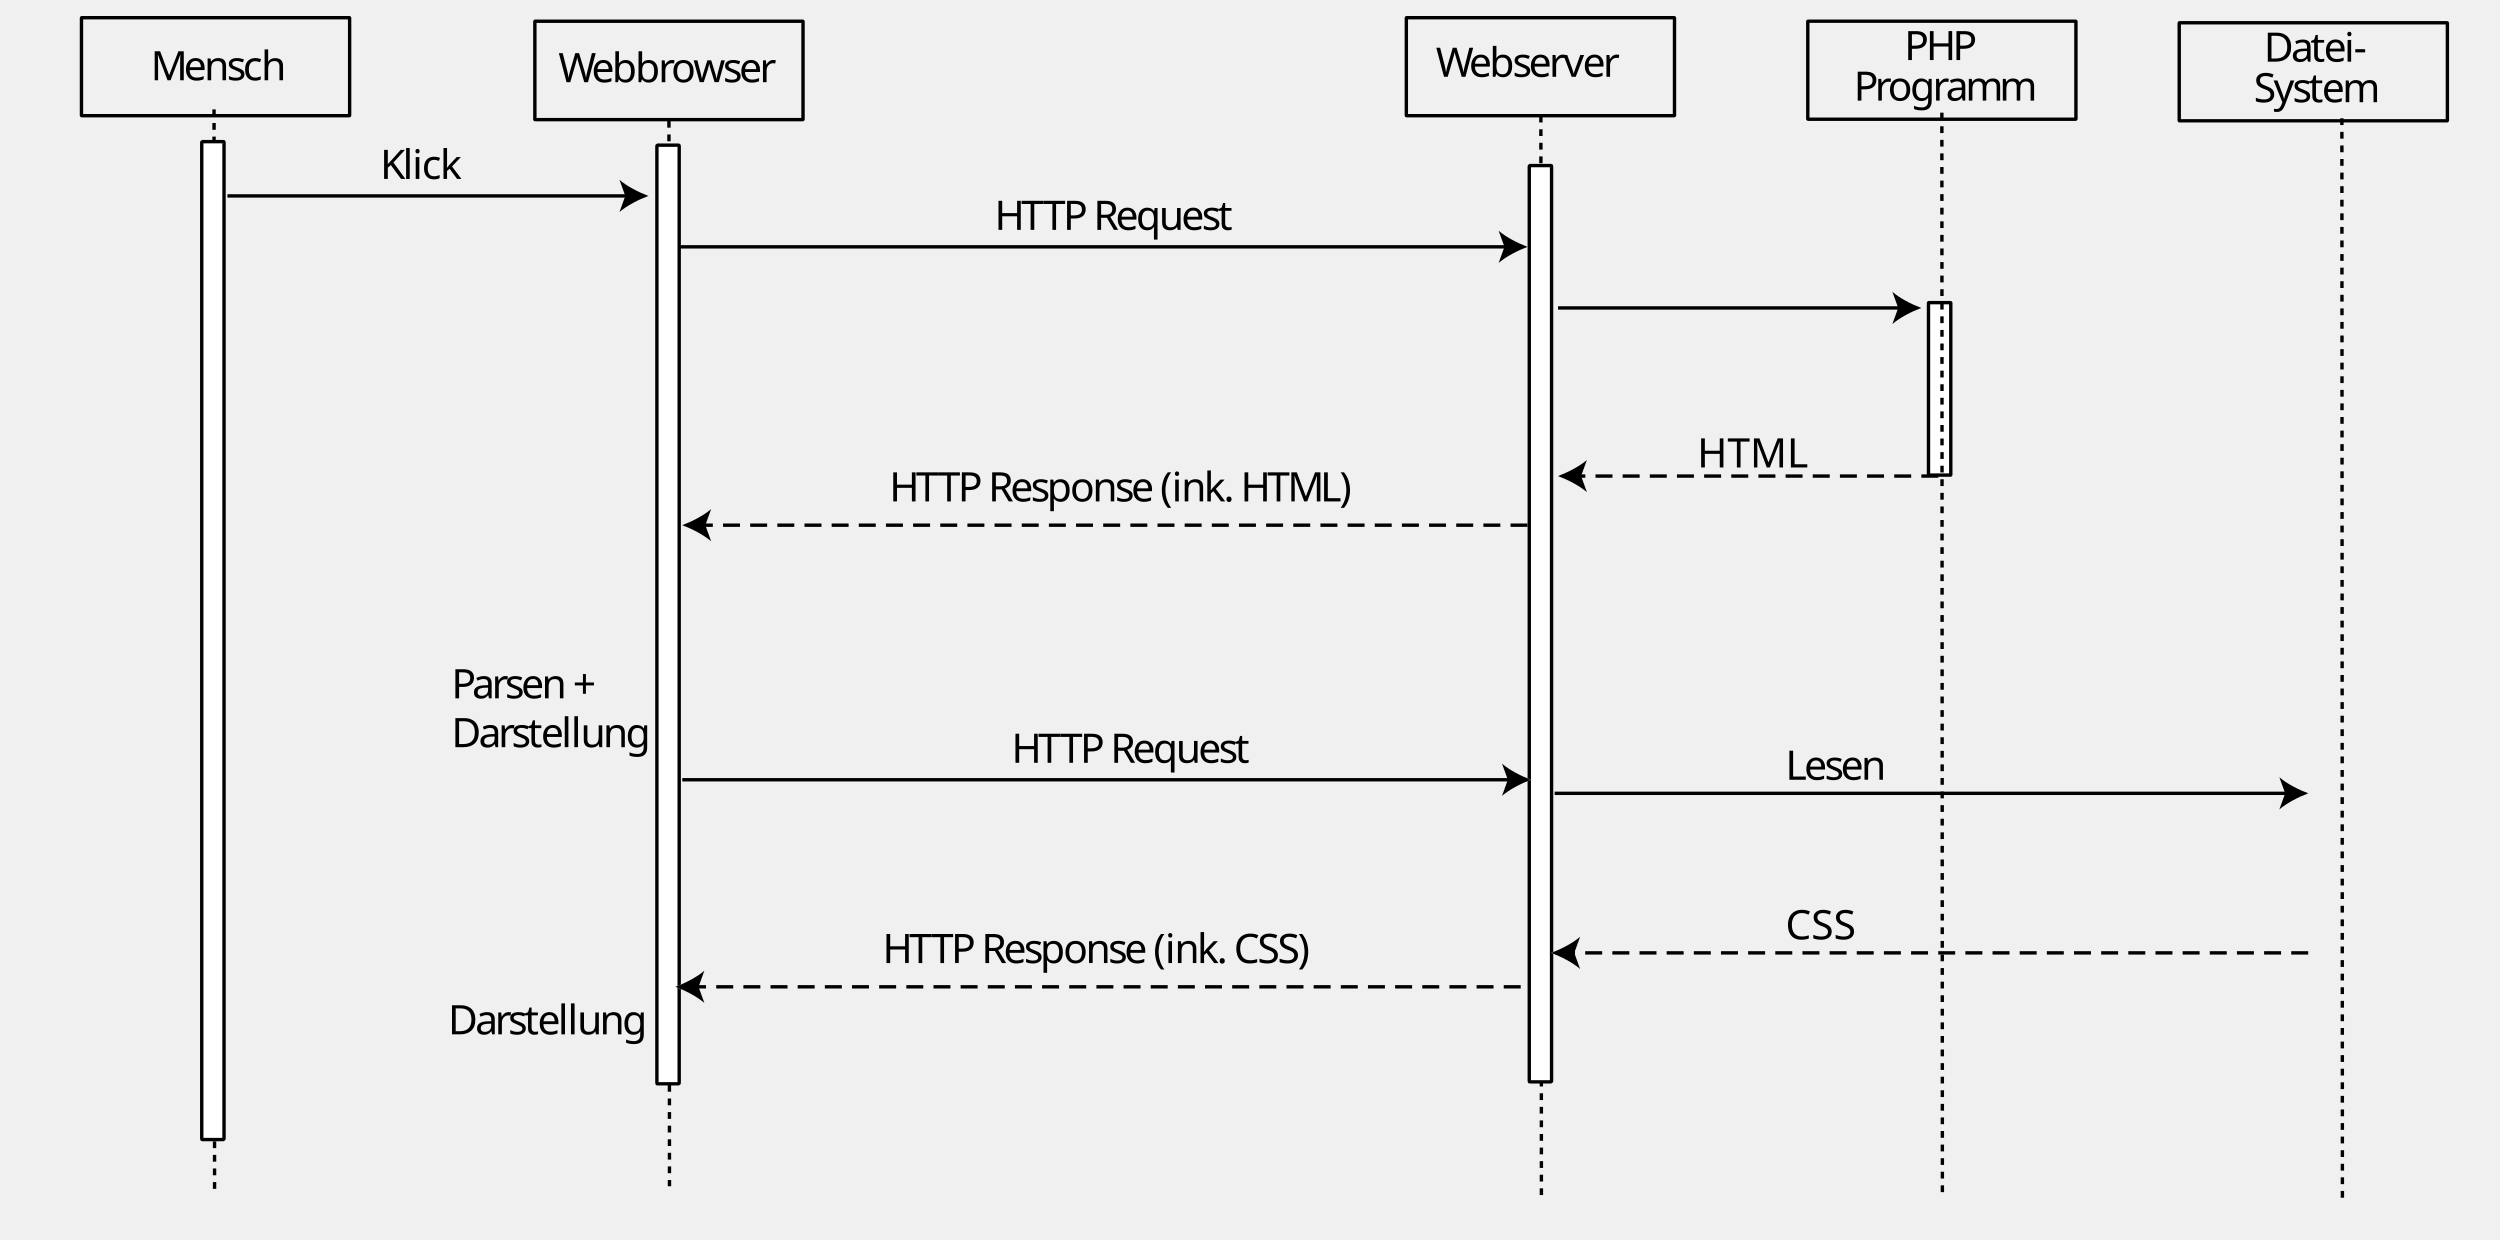
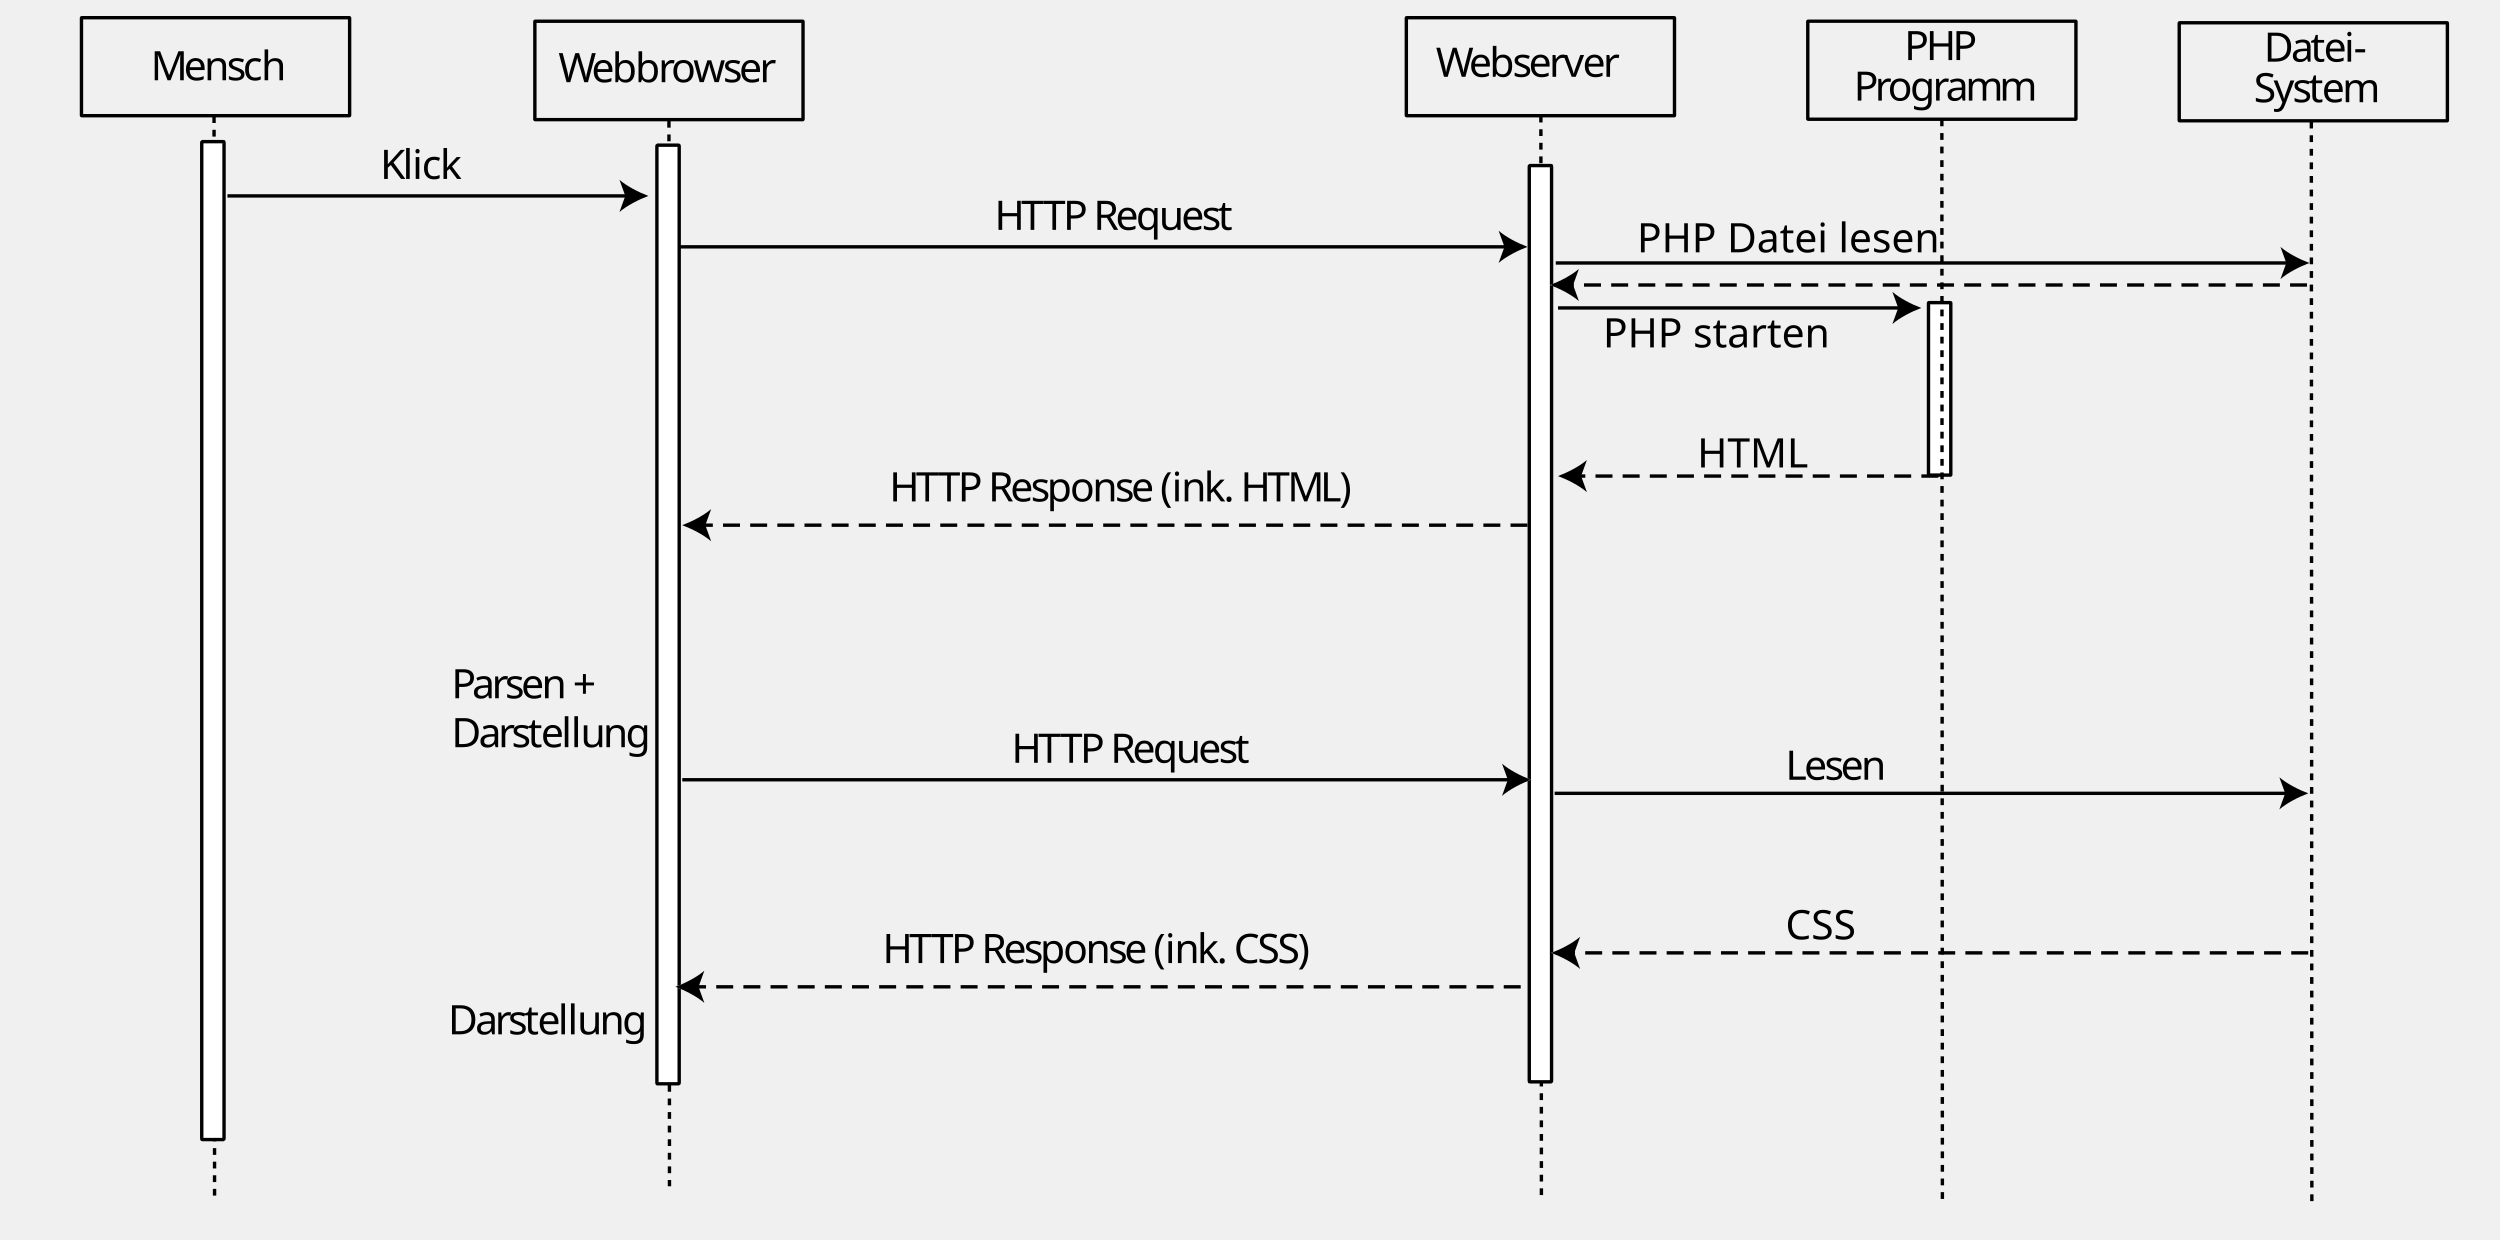
- <svg xmlns="http://www.w3.org/2000/svg" version="1.1" baseProfile="tiny" id="svg2" x="0px" y="0px" width="736.5px" height="365.254px" viewBox="0 0 736.5 365.254" xml:space="preserve">
+ <svg xmlns="http://www.w3.org/2000/svg" version="1.1" id="svg2" x="0px" y="0px" width="736.5px" height="365.254px" viewBox="0 0 736.5 365.254" enable-background="new 0 0 736.5 365.254" xml:space="preserve">
  <path id="rect2160" fill="none" stroke="#000000" stroke-linecap="round" stroke-linejoin="round" d="M157.662,6.25h78.818  c0.05,0,0.091,0.041,0.091,0.091v28.818c0,0.05-0.041,0.091-0.091,0.091h-78.818c-0.05,0-0.091-0.041-0.091-0.091V6.339  C157.571,6.29,157.612,6.25,157.662,6.25z" />
  <text transform="matrix(1 0 0 1 164.5 24.2188)" font-family="'MyriadPro-Regular'" font-size="12">W</text>
  <text transform="matrix(1 0 0 1 174.2559 24.2188)" font-family="'MyriadPro-Regular'" font-size="12">e</text>
  <text transform="matrix(1 0 0 1 180.2681 24.2188)" font-family="'MyriadPro-Regular'" font-size="12">b</text>
  <text transform="matrix(1 0 0 1 187.0957 24.2188)" font-family="'MyriadPro-Regular'" font-size="12">b</text>
  <text transform="matrix(1 0 0 1 193.9238 24.2188)" font-family="'MyriadPro-Regular'" font-size="12">r</text>
  <text transform="matrix(1 0 0 1 197.7275 24.2188)" font-family="'MyriadPro-Regular'" font-size="12">o</text>
  <text transform="matrix(1 0 0 1 204.2314 24.2188)" font-family="'MyriadPro-Regular'" font-size="12">w</text>
  <text transform="matrix(1 0 0 1 212.9917 24.2188)" font-family="'MyriadPro-Regular'" font-size="12">s</text>
  <text transform="matrix(1 0 0 1 217.7437 24.2188)" font-family="'MyriadPro-Regular'" font-size="12">e</text>
  <text transform="matrix(1 0 0 1 223.7554 24.2188)" font-family="'MyriadPro-Regular'" font-size="12">r</text>
-   <path id="path4124" fill="none" stroke="#000000" stroke-dasharray="2,2" d="M197.071,35.619  l0.155,313.858" />
-   <path id="rect10380" fill="#FFFFFF" stroke="#000000" stroke-linecap="round" stroke-linejoin="round" d="M568.225,89.161h6.385  c0.05,0,0.091,0.041,0.091,0.091v50.626c0,0.05-0.041,0.091-0.091,0.091h-6.385c-0.051,0-0.092-0.041-0.092-0.091V89.251  C568.133,89.201,568.174,89.161,568.225,89.161z" />
-   <path id="rect4110" fill="none" stroke="#000000" stroke-linecap="round" stroke-linejoin="round" d="M414.397,5.208h78.818  c0.05,0,0.091,0.04,0.091,0.09v28.696c0,0.05-0.041,0.09-0.091,0.09h-78.818c-0.052,0-0.091-0.041-0.091-0.09V5.298  C414.307,5.247,414.346,5.208,414.397,5.208z" />
+   <path id="path4124" fill="none" stroke="#000000" stroke-dasharray="2,2" d="M197.071,35.619  l0.155,313.857" />
+   <path id="rect10380" fill="#FFFFFF" stroke="#000000" stroke-linecap="round" stroke-linejoin="round" d="M568.225,89.161h6.386  c0.05,0,0.091,0.041,0.091,0.091v50.626c0,0.05-0.041,0.091-0.091,0.091h-6.386c-0.051,0-0.092-0.041-0.092-0.091V89.251  C568.133,89.201,568.174,89.161,568.225,89.161z" />
+   <path id="rect4110" fill="none" stroke="#000000" stroke-linecap="round" stroke-linejoin="round" d="M414.396,5.208h78.818  c0.05,0,0.091,0.04,0.091,0.09v28.696c0,0.05-0.041,0.09-0.091,0.09h-78.818c-0.051,0-0.09-0.041-0.09-0.09V5.298  C414.307,5.247,414.346,5.208,414.396,5.208z" />
  <text transform="matrix(1 0 0 1 293 67.7188)" font-family="'MyriadPro-Regular'" font-size="12">H</text>
  <text transform="matrix(1 0 0 1 300.8237 67.7188)" font-family="'MyriadPro-Regular'" font-size="12">T</text>
  <text transform="matrix(1 0 0 1 307.2437 67.7188)" font-family="'MyriadPro-Regular'" font-size="12">T</text>
  <text transform="matrix(1 0 0 1 313.2075 67.7188)" font-family="'MyriadPro-Regular'" font-size="12">P</text>
  <text transform="matrix(1 0 0 1 319.5918 67.7188)" font-family="'MyriadPro-Regular'" font-size="12"> </text>
  <text transform="matrix(1 0 0 1 322.1357 67.7188)" font-family="'MyriadPro-Regular'" font-size="12">R</text>
  <text transform="matrix(1 0 0 1 328.6396 67.7188)" font-family="'MyriadPro-Regular'" font-size="12">e</text>
  <text transform="matrix(1 0 0 1 334.6514 67.7188)" font-family="'MyriadPro-Regular'" font-size="12">q</text>
  <text transform="matrix(1 0 0 1 341.4072 67.7188)" font-family="'MyriadPro-Regular'" font-size="12">u</text>
  <text transform="matrix(1 0 0 1 348.0195 67.7188)" font-family="'MyriadPro-Regular'" font-size="12">e</text>
  <text transform="matrix(1 0 0 1 354.0312 67.7188)" font-family="'MyriadPro-Regular'" font-size="12">s</text>
  <text transform="matrix(1 0 0 1 358.7832 67.7188)" font-family="'MyriadPro-Regular'" font-size="12">t</text>
  <path id="rect10380_1_" fill="#FFFFFF" stroke="#000000" stroke-linecap="round" stroke-linejoin="round" d="M193.615,42.771h6.384  c0.05,0,0.091,0.221,0.091,0.494v275.529c0,0.271-0.041,0.494-0.091,0.494h-6.384c-0.051,0-0.092-0.223-0.092-0.494V43.264  C193.523,42.991,193.564,42.771,193.615,42.771z" />
  <path id="rect4110_1_" fill="none" stroke="#000000" stroke-linecap="round" stroke-linejoin="round" d="M532.662,6.245h78.818  c0.05,0,0.091,0.04,0.091,0.09V35.03c0,0.05-0.041,0.09-0.091,0.09h-78.818c-0.051,0-0.091-0.041-0.091-0.09V6.335  C532.571,6.284,532.611,6.245,532.662,6.245z" />
  <text transform="matrix(1.0043 0 0 1 561.0039 17.6953)" font-family="'MyriadPro-Regular'" font-size="11.949">P</text>
  <text transform="matrix(1.0043 0 0 1 567.3877 17.6953)" font-family="'MyriadPro-Regular'" font-size="11.949">H</text>
  <text transform="matrix(1.0043 0 0 1 575.2119 17.6953)" font-family="'MyriadPro-Regular'" font-size="11.949">P</text>
  <text transform="matrix(1.0043 0 0 1 581.5957 17.6953)" font-family="'MyriadPro-Regular'" font-size="11.949"> </text>
  <text transform="matrix(1.0043 0 0 1 546.1289 29.6436)" font-family="'MyriadPro-Regular'" font-size="11.949">P</text>
  <text transform="matrix(1.0043 0 0 1 552.3213 29.6436)" font-family="'MyriadPro-Regular'" font-size="11.949">r</text>
  <text transform="matrix(1.0043 0 0 1 556.125 29.6436)" font-family="'MyriadPro-Regular'" font-size="11.949">o</text>
  <text transform="matrix(1.0043 0 0 1 562.7129 29.6436)" font-family="'MyriadPro-Regular'" font-size="11.949">g</text>
  <text transform="matrix(1.0043 0 0 1 569.3486 29.6436)" font-family="'MyriadPro-Regular'" font-size="11.949">r</text>
  <text transform="matrix(1.0043 0 0 1 573.2129 29.6436)" font-family="'MyriadPro-Regular'" font-size="11.949">a</text>
  <text transform="matrix(1.0043 0 0 1 578.9971 29.6436)" font-family="'MyriadPro-Regular'" font-size="11.949">m</text>
  <text transform="matrix(1.0043 0 0 1 589.0049 29.6436)" font-family="'MyriadPro-Regular'" font-size="11.949">m</text>
  <path id="rect4110_3_" fill="none" stroke="#000000" stroke-linecap="round" stroke-linejoin="round" d="M24.091,5.208h78.818  c0.05,0,0.091,0.041,0.091,0.09v28.695c0,0.05-0.041,0.091-0.091,0.091H24.091c-0.051,0-0.091-0.041-0.091-0.091V5.297  C24,5.248,24.04,5.208,24.091,5.208z" />
  <text transform="matrix(1.0043 0 0 1 44.4102 23.6387)" font-family="'MyriadPro-Regular'" font-size="11.949">M</text>
  <text transform="matrix(1.0043 0 0 1 54.1299 23.6387)" font-family="'MyriadPro-Regular'" font-size="11.949">e</text>
  <text transform="matrix(1.0043 0 0 1 60.1416 23.6387)" font-family="'MyriadPro-Regular'" font-size="11.949">n</text>
  <text transform="matrix(1.0043 0 0 1 66.8018 23.6387)" font-family="'MyriadPro-Regular'" font-size="11.949">s</text>
  <text transform="matrix(1.0043 0 0 1 71.5537 23.6387)" font-family="'MyriadPro-Regular'" font-size="11.949">c</text>
  <text transform="matrix(1.0043 0 0 1 76.9297 23.6387)" font-family="'MyriadPro-Regular'" font-size="11.949">h</text>
  <path id="rect4110_2_" fill="none" stroke="#000000" stroke-linecap="round" stroke-linejoin="round" d="M642.091,6.712h78.818  c0.05,0,0.091,0.041,0.091,0.09v28.695c0,0.05-0.041,0.091-0.091,0.091h-78.818c-0.051,0-0.091-0.041-0.091-0.091V6.802  C642,6.752,642.04,6.712,642.091,6.712z" />
  <g id="use6182_2_" transform="translate(256.3452,0.8611366)">
-     <path id="path4124_3_" fill="none" stroke="#000000" stroke-dasharray="2,2" d="   M-193.287,31.372l0.154,318.345" />
+     <path id="path4124_3_" fill="none" stroke="#000000" stroke-dasharray="2,2" d="   M-193.287,33.372l0.154,318.345" />
  </g>
  <g id="use6182_4_" transform="translate(256.3452,0.8611366)">
-     <path id="path4124_1_" fill="none" stroke="#000000" stroke-dasharray="2,2" d="   M315.726,32.336l0.155,318.345" />
+     <path id="path4124_1_" fill="none" stroke="#000000" stroke-dasharray="2,2" d="   M315.726,34.336l0.155,318.345" />
  </g>
  <g id="use6182_1_" transform="translate(256.3452,0.8611366)">
-     <path id="path4124_2_" fill="none" stroke="#000000" stroke-dasharray="2,2" d="   M433.572,33.989l0.154,318.345" />
+     <path id="path4124_2_" fill="none" stroke="#000000" stroke-dasharray="2,2" d="   M424.572,34.989l0.154,318.345" />
  </g>
  <g id="use6182_3_" transform="translate(256.3452,0.8611366)">
-     <path id="path4124_4_" fill="none" stroke="#000000" stroke-dasharray="2,2" d="   M197.598,33.214l0.155,318.345" />
+     <path id="path4124_4_" fill="none" stroke="#000000" stroke-dasharray="2,2" d="   M197.598,33.214l0.154,318.345" />
  </g>
  <text transform="matrix(1.0043 0 0 1 666.9346 18.1621)" font-family="'MyriadPro-Regular'" font-size="11.949">D</text>
  <text transform="matrix(1.0043 0 0 1 674.9268 18.1621)" font-family="'MyriadPro-Regular'" font-size="11.949">a</text>
  <text transform="matrix(1.0043 0 0 1 680.6621 18.1621)" font-family="'MyriadPro-Regular'" font-size="11.949">t</text>
  <text transform="matrix(1.0043 0 0 1 684.5625 18.1621)" font-family="'MyriadPro-Regular'" font-size="11.949">e</text>
  <text transform="matrix(1.0043 0 0 1 690.5742 18.1621)" font-family="'MyriadPro-Regular'" font-size="11.949">i</text>
  <text transform="matrix(1.0043 0 0 1 693.3818 18.1621)" font-family="'MyriadPro-Regular'" font-size="11.949">-</text>
  <text transform="matrix(1.0043 0 0 1 663.9639 30.1104)" font-family="'MyriadPro-Regular'" font-size="11.949">S</text>
  <text transform="matrix(1.0043 0 0 1 669.7842 30.1104)" font-family="'MyriadPro-Regular'" font-size="11.949">y</text>
  <text transform="matrix(1.0043 0 0 1 675.3643 30.1104)" font-family="'MyriadPro-Regular'" font-size="11.949">s</text>
  <text transform="matrix(1.0043 0 0 1 680.1162 30.1104)" font-family="'MyriadPro-Regular'" font-size="11.949">t</text>
  <text transform="matrix(1.0043 0 0 1 684.0156 30.1104)" font-family="'MyriadPro-Regular'" font-size="11.949">e</text>
  <text transform="matrix(1.0043 0 0 1 690.0273 30.1104)" font-family="'MyriadPro-Regular'" font-size="11.949">m</text>
-   <path id="rect10380_2_" fill="#FFFFFF" stroke="#000000" stroke-linecap="round" stroke-linejoin="round" d="M450.615,48.771h6.384  c0.05,0,0.091,0.215,0.091,0.482v268.982c0,0.264-0.041,0.482-0.091,0.482h-6.384c-0.051,0-0.092-0.219-0.092-0.482V49.253  C450.523,48.985,450.564,48.771,450.615,48.771z" />
+   <path id="rect10380_2_" fill="#FFFFFF" stroke="#000000" stroke-linecap="round" stroke-linejoin="round" d="M450.615,48.771h6.384  c0.05,0,0.091,0.215,0.091,0.482v268.982c0,0.264-0.041,0.481-0.091,0.481h-6.384c-0.051,0-0.092-0.219-0.092-0.481V49.253  C450.523,48.985,450.564,48.771,450.615,48.771z" />
  <g>
    <g>
      <line fill="none" x1="571.034" y1="140.248" x2="465" y2="140.248" />
      <path fill="#FFFFFF" d="M458.965,140.248c2.84-1.054,6.363-2.852,8.547-4.755l-1.72,4.755l1.72,4.755    C465.328,143.099,461.805,141.3,458.965,140.248z" />
    </g>
    <g>
      <line fill="none" stroke="#000000" stroke-dasharray="5,3" x1="571.034" y1="140.248" x2="465" y2="140.248" />
      <path d="M458.965,140.248c2.84-1.054,6.363-2.852,8.547-4.755l-1.72,4.755l1.72,4.755    C465.328,143.099,461.805,141.3,458.965,140.248z" />
    </g>
  </g>
  <text transform="matrix(1 0 0 1 262 147.7188)" font-family="'MyriadPro-Regular'" font-size="12">H</text>
  <text transform="matrix(1 0 0 1 269.8237 147.7188)" font-family="'MyriadPro-Regular'" font-size="12">T</text>
  <text transform="matrix(1 0 0 1 276.2437 147.7188)" font-family="'MyriadPro-Regular'" font-size="12">T</text>
  <text transform="matrix(1 0 0 1 282.2075 147.7188)" font-family="'MyriadPro-Regular'" font-size="12">P</text>
  <text transform="matrix(1 0 0 1 288.5918 147.7188)" font-family="'MyriadPro-Regular'" font-size="12"> </text>
  <text transform="matrix(1 0 0 1 291.1357 147.7188)" font-family="'MyriadPro-Regular'" font-size="12">R</text>
  <text transform="matrix(1 0 0 1 297.6396 147.7188)" font-family="'MyriadPro-Regular'" font-size="12">e</text>
  <text transform="matrix(1 0 0 1 303.6514 147.7188)" font-family="'MyriadPro-Regular'" font-size="12">s</text>
  <text transform="matrix(1 0 0 1 308.4033 147.7188)" font-family="'MyriadPro-Regular'" font-size="12">p</text>
  <text transform="matrix(1 0 0 1 315.231 147.7188)" font-family="'MyriadPro-Regular'" font-size="12">o</text>
  <text transform="matrix(1 0 0 1 321.8193 147.7188)" font-family="'MyriadPro-Regular'" font-size="12">n</text>
  <text transform="matrix(1 0 0 1 328.4785 147.7188)" font-family="'MyriadPro-Regular'" font-size="12">s</text>
  <text transform="matrix(1 0 0 1 333.2305 147.7188)" font-family="'MyriadPro-Regular'" font-size="12">e</text>
  <text transform="matrix(1 0 0 1 339.2422 147.7188)" font-family="'MyriadPro-Regular'" font-size="12"> </text>
  <text transform="matrix(1 0 0 1 341.7871 147.7188)" font-family="'MyriadPro-Regular'" font-size="12">(</text>
  <text transform="matrix(1 0 0 1 345.1953 147.7188)" font-family="'MyriadPro-Regular'" font-size="12">i</text>
  <text transform="matrix(1 0 0 1 348.002 147.7188)" font-family="'MyriadPro-Regular'" font-size="12">n</text>
  <text transform="matrix(1 0 0 1 354.6621 147.7188)" font-family="'MyriadPro-Regular'" font-size="12">k</text>
  <text transform="matrix(1 0 0 1 360.459 147.7188)" font-family="'MyriadPro-Regular'" font-size="12">.</text>
  <text transform="matrix(1 0 0 1 362.9424 147.7188)" font-family="'MyriadPro-Regular'" font-size="12"> </text>
  <text transform="matrix(1 0 0 1 365.4863 147.7188)" font-family="'MyriadPro-Regular'" font-size="12">H</text>
  <text transform="matrix(1 0 0 1 373.3105 147.7188)" font-family="'MyriadPro-Regular'" font-size="12">T</text>
  <text transform="matrix(1 0 0 1 379.2734 147.7188)" font-family="'MyriadPro-Regular'" font-size="12">M</text>
  <text transform="matrix(1 0 0 1 388.9219 147.7188)" font-family="'MyriadPro-Regular'" font-size="12">L</text>
  <text transform="matrix(1 0 0 1 394.5859 147.7188)" font-family="'MyriadPro-Regular'" font-size="12">)</text>
  <text transform="matrix(1 0 0 1 500 137.7188)" font-family="'MyriadPro-Regular'" font-size="12">HTML</text>
  <g>
    <g>
      <line fill="none" x1="680" y1="280.717" x2="463" y2="280.717" />
-       <path fill="#FFFFFF" d="M456.965,280.717c2.84-1.053,6.363-2.852,8.547-4.754l-1.72,4.754l1.72,4.756    C463.328,283.569,459.805,281.772,456.965,280.717z" />
+       <path fill="#FFFFFF" d="M456.965,280.717c2.84-1.053,6.363-2.852,8.547-4.754l-1.72,4.754l1.72,4.756    C463.328,283.568,459.805,281.771,456.965,280.717z" />
    </g>
    <g>
      <line fill="none" stroke="#000000" stroke-dasharray="5,3" x1="680" y1="280.717" x2="463" y2="280.717" />
-       <path d="M456.965,280.717c2.84-1.053,6.363-2.852,8.547-4.754l-1.72,4.754l1.72,4.756    C463.328,283.569,459.805,281.772,456.965,280.717z" />
-     </g>
-   </g>
-   <text transform="matrix(1 0 0 1 526 276.7192)" font-family="'MyriadPro-Regular'" font-size="12">CSS</text>
+       <path d="M456.965,280.717c2.84-1.053,6.363-2.852,8.547-4.754l-1.72,4.754l1.72,4.756    C463.328,283.568,459.805,281.771,456.965,280.717z" />
+     </g>
+   </g>
+   <text transform="matrix(1 0 0 1 526 276.7188)" font-family="'MyriadPro-Regular'" font-size="12">CSS</text>
+   <g>
+     <g>
+       <line fill="none" x1="679.65" y1="83.962" x2="462.65" y2="83.962" />
+       <path fill="#FFFFFF" d="M456.615,83.962c2.84-1.053,6.363-2.852,8.547-4.754l-1.72,4.754l1.72,4.756    C462.979,86.813,459.455,85.017,456.615,83.962z" />
+     </g>
+     <g>
+       <line fill="none" stroke="#000000" stroke-dasharray="5,3" x1="679.65" y1="83.962" x2="462.65" y2="83.962" />
+       <path d="M456.615,83.962c2.84-1.053,6.363-2.852,8.547-4.754l-1.72,4.754l1.72,4.756    C462.979,86.813,459.455,85.017,456.615,83.962z" />
+     </g>
+   </g>
  <g>
    <g>
      <line fill="none" x1="459" y1="90.718" x2="560" y2="90.718" />
      <path fill="#FFFFFF" d="M566.035,90.718c-2.84,1.054-6.363,2.852-8.547,4.755l1.72-4.755l-1.72-4.755    C559.672,87.866,563.195,89.666,566.035,90.718z" />
    </g>
    <g>
      <line fill="none" stroke="#000000" x1="459" y1="90.718" x2="560" y2="90.718" />
      <path d="M566.035,90.718c-2.84,1.054-6.363,2.852-8.547,4.755l1.72-4.755l-1.72-4.755    C559.672,87.866,563.195,89.666,566.035,90.718z" />
    </g>
  </g>
  <g>
    <g>
      <line fill="none" x1="200" y1="72.718" x2="444" y2="72.718" />
      <path fill="#FFFFFF" d="M450.035,72.718c-2.84,1.054-6.363,2.852-8.547,4.755l1.72-4.755l-1.72-4.755    C443.672,69.866,447.195,71.666,450.035,72.718z" />
    </g>
    <g>
      <line fill="none" stroke="#000000" x1="200" y1="72.718" x2="444" y2="72.718" />
      <path d="M450.035,72.718c-2.84,1.054-6.363,2.852-8.547,4.755l1.72-4.755l-1.72-4.755    C443.672,69.866,447.195,71.666,450.035,72.718z" />
    </g>
  </g>
-   <text transform="matrix(1 0 0 1 526 229.7192)" font-family="'MyriadPro-Regular'" font-size="12">L</text>
-   <text transform="matrix(1 0 0 1 531.4961 229.7192)" font-family="'MyriadPro-Regular'" font-size="12">e</text>
-   <text transform="matrix(1 0 0 1 537.5078 229.7192)" font-family="'MyriadPro-Regular'" font-size="12">s</text>
-   <text transform="matrix(1 0 0 1 542.2598 229.7192)" font-family="'MyriadPro-Regular'" font-size="12">e</text>
-   <text transform="matrix(1 0 0 1 548.2715 229.7192)" font-family="'MyriadPro-Regular'" font-size="12">n</text>
-   <g>
-     <g>
-       <line fill="none" x1="458" y1="233.717" x2="674" y2="233.717" />
-       <path fill="#FFFFFF" d="M680.035,233.717c-2.84,1.055-6.363,2.854-8.547,4.756l1.72-4.756l-1.72-4.754    C673.672,230.866,677.195,232.665,680.035,233.717z" />
-     </g>
-     <g>
-       <line fill="none" stroke="#000000" x1="458" y1="233.717" x2="674" y2="233.717" />
-       <path d="M680.035,233.717c-2.84,1.055-6.363,2.854-8.547,4.756l1.72-4.756l-1.72-4.754    C673.672,230.866,677.195,232.665,680.035,233.717z" />
+   <g>
+     <text transform="matrix(1 0 0 1 526 229.7188)" font-family="'MyriadPro-Regular'" font-size="12">L</text>
+     <text transform="matrix(1 0 0 1 531.4961 229.7188)" font-family="'MyriadPro-Regular'" font-size="12">e</text>
+     <text transform="matrix(1 0 0 1 537.5078 229.7188)" font-family="'MyriadPro-Regular'" font-size="12">s</text>
+     <text transform="matrix(1 0 0 1 542.2598 229.7188)" font-family="'MyriadPro-Regular'" font-size="12">e</text>
+     <text transform="matrix(1 0 0 1 548.2715 229.7188)" font-family="'MyriadPro-Regular'" font-size="12">n</text>
+     <g>
+       <g>
+         <line fill="none" x1="458" y1="233.717" x2="674" y2="233.717" />
+         <path fill="#FFFFFF" d="M680.035,233.717c-2.84,1.055-6.363,2.854-8.547,4.756l1.72-4.756l-1.72-4.754     C673.672,230.866,677.195,232.665,680.035,233.717z" />
+       </g>
+       <g>
+         <line fill="none" stroke="#000000" x1="458" y1="233.717" x2="674" y2="233.717" />
+         <path d="M680.035,233.717c-2.84,1.055-6.363,2.854-8.547,4.756l1.72-4.756l-1.72-4.754     C673.672,230.866,677.195,232.665,680.035,233.717z" />
+       </g>
+     </g>
+   </g>
+   <g>
+     <g>
+       <line fill="none" x1="458.331" y1="77.472" x2="674.331" y2="77.472" />
+       <path fill="#FFFFFF" d="M680.366,77.472c-2.84,1.055-6.363,2.854-8.547,4.756l1.72-4.756l-1.72-4.754    C674.003,74.622,677.526,76.42,680.366,77.472z" />
+     </g>
+     <g>
+       <line fill="none" stroke="#000000" x1="458.331" y1="77.472" x2="674.331" y2="77.472" />
+       <path d="M680.366,77.472c-2.84,1.055-6.363,2.854-8.547,4.756l1.72-4.756l-1.72-4.754    C674.003,74.622,677.526,76.42,680.366,77.472z" />
    </g>
  </g>
  <text transform="matrix(1 0 0 1 112 52.7188)" font-family="'MyriadPro-Regular'" font-size="12">K</text>
  <text transform="matrix(1 0 0 1 118.624 52.7188)" font-family="'MyriadPro-Regular'" font-size="12">l</text>
  <text transform="matrix(1 0 0 1 121.4556 52.7188)" font-family="'MyriadPro-Regular'" font-size="12">i</text>
  <text transform="matrix(1 0 0 1 124.2637 52.7188)" font-family="'MyriadPro-Regular'" font-size="12">c</text>
  <text transform="matrix(1 0 0 1 129.6396 52.7188)" font-family="'MyriadPro-Regular'" font-size="12">k</text>
-   <text transform="matrix(1 0 0 1 133 205.7192)" font-family="'MyriadPro-Regular'" font-size="12">P</text>
-   <text transform="matrix(1 0 0 1 139.0723 205.7192)" font-family="'MyriadPro-Regular'" font-size="12">a</text>
-   <text transform="matrix(1 0 0 1 144.856 205.7192)" font-family="'MyriadPro-Regular'" font-size="12">r</text>
-   <text transform="matrix(1 0 0 1 148.7803 205.7192)" font-family="'MyriadPro-Regular'" font-size="12">s</text>
-   <text transform="matrix(1 0 0 1 153.5322 205.7192)" font-family="'MyriadPro-Regular'" font-size="12">e</text>
-   <text transform="matrix(1 0 0 1 159.5439 205.7192)" font-family="'MyriadPro-Regular'" font-size="12">n</text>
-   <text transform="matrix(1 0 0 1 166.2036 205.7192)" font-family="'MyriadPro-Regular'" font-size="12"> </text>
-   <text transform="matrix(1 0 0 1 168.7476 205.7192)" font-family="'MyriadPro-Regular'" font-size="12">+</text>
-   <text transform="matrix(1 0 0 1 133 220.1196)" font-family="'MyriadPro-Regular'" font-size="12">D</text>
-   <text transform="matrix(1 0 0 1 140.9917 220.1196)" font-family="'MyriadPro-Regular'" font-size="12">a</text>
-   <text transform="matrix(1 0 0 1 146.7759 220.1196)" font-family="'MyriadPro-Regular'" font-size="12">r</text>
-   <text transform="matrix(1 0 0 1 150.6997 220.1196)" font-family="'MyriadPro-Regular'" font-size="12">s</text>
-   <text transform="matrix(1 0 0 1 155.4517 220.1196)" font-family="'MyriadPro-Regular'" font-size="12">t</text>
-   <text transform="matrix(1 0 0 1 159.3516 220.1196)" font-family="'MyriadPro-Regular'" font-size="12">e</text>
-   <text transform="matrix(1 0 0 1 165.3633 220.1196)" font-family="'MyriadPro-Regular'" font-size="12">l</text>
-   <text transform="matrix(1 0 0 1 168.1953 220.1196)" font-family="'MyriadPro-Regular'" font-size="12">l</text>
-   <text transform="matrix(1 0 0 1 171.0273 220.1196)" font-family="'MyriadPro-Regular'" font-size="12">u</text>
-   <text transform="matrix(1 0 0 1 177.6392 220.1196)" font-family="'MyriadPro-Regular'" font-size="12">n</text>
-   <text transform="matrix(1 0 0 1 184.2993 220.1196)" font-family="'MyriadPro-Regular'" font-size="12">g</text>
-   <text transform="matrix(1 0 0 1 132 304.7192)" font-family="'MyriadPro-Regular'" font-size="12">D</text>
-   <text transform="matrix(1 0 0 1 139.9917 304.7192)" font-family="'MyriadPro-Regular'" font-size="12">a</text>
-   <text transform="matrix(1 0 0 1 145.7759 304.7192)" font-family="'MyriadPro-Regular'" font-size="12">r</text>
-   <text transform="matrix(1 0 0 1 149.6997 304.7192)" font-family="'MyriadPro-Regular'" font-size="12">s</text>
-   <text transform="matrix(1 0 0 1 154.4517 304.7192)" font-family="'MyriadPro-Regular'" font-size="12">t</text>
-   <text transform="matrix(1 0 0 1 158.3516 304.7192)" font-family="'MyriadPro-Regular'" font-size="12">e</text>
-   <text transform="matrix(1 0 0 1 164.3633 304.7192)" font-family="'MyriadPro-Regular'" font-size="12">l</text>
-   <text transform="matrix(1 0 0 1 167.1953 304.7192)" font-family="'MyriadPro-Regular'" font-size="12">l</text>
-   <text transform="matrix(1 0 0 1 170.0273 304.7192)" font-family="'MyriadPro-Regular'" font-size="12">u</text>
-   <text transform="matrix(1 0 0 1 176.6392 304.7192)" font-family="'MyriadPro-Regular'" font-size="12">n</text>
-   <text transform="matrix(1 0 0 1 183.2993 304.7192)" font-family="'MyriadPro-Regular'" font-size="12">g</text>
+   <text transform="matrix(1 0 0 1 133 205.7188)" font-family="'MyriadPro-Regular'" font-size="12">P</text>
+   <text transform="matrix(1 0 0 1 139.0723 205.7188)" font-family="'MyriadPro-Regular'" font-size="12">a</text>
+   <text transform="matrix(1 0 0 1 144.856 205.7188)" font-family="'MyriadPro-Regular'" font-size="12">r</text>
+   <text transform="matrix(1 0 0 1 148.7803 205.7188)" font-family="'MyriadPro-Regular'" font-size="12">s</text>
+   <text transform="matrix(1 0 0 1 153.5322 205.7188)" font-family="'MyriadPro-Regular'" font-size="12">e</text>
+   <text transform="matrix(1 0 0 1 159.5439 205.7188)" font-family="'MyriadPro-Regular'" font-size="12">n</text>
+   <text transform="matrix(1 0 0 1 166.2036 205.7188)" font-family="'MyriadPro-Regular'" font-size="12"> </text>
+   <text transform="matrix(1 0 0 1 168.7476 205.7188)" font-family="'MyriadPro-Regular'" font-size="12">+</text>
+   <text transform="matrix(1 0 0 1 133 220.1191)" font-family="'MyriadPro-Regular'" font-size="12">D</text>
+   <text transform="matrix(1 0 0 1 140.9917 220.1191)" font-family="'MyriadPro-Regular'" font-size="12">a</text>
+   <text transform="matrix(1 0 0 1 146.7759 220.1191)" font-family="'MyriadPro-Regular'" font-size="12">r</text>
+   <text transform="matrix(1 0 0 1 150.6997 220.1191)" font-family="'MyriadPro-Regular'" font-size="12">s</text>
+   <text transform="matrix(1 0 0 1 155.4517 220.1191)" font-family="'MyriadPro-Regular'" font-size="12">t</text>
+   <text transform="matrix(1 0 0 1 159.3516 220.1191)" font-family="'MyriadPro-Regular'" font-size="12">e</text>
+   <text transform="matrix(1 0 0 1 165.3633 220.1191)" font-family="'MyriadPro-Regular'" font-size="12">l</text>
+   <text transform="matrix(1 0 0 1 168.1953 220.1191)" font-family="'MyriadPro-Regular'" font-size="12">l</text>
+   <text transform="matrix(1 0 0 1 171.0273 220.1191)" font-family="'MyriadPro-Regular'" font-size="12">u</text>
+   <text transform="matrix(1 0 0 1 177.6392 220.1191)" font-family="'MyriadPro-Regular'" font-size="12">n</text>
+   <text transform="matrix(1 0 0 1 184.2993 220.1191)" font-family="'MyriadPro-Regular'" font-size="12">g</text>
+   <text transform="matrix(1 0 0 1 132 304.7188)" font-family="'MyriadPro-Regular'" font-size="12">D</text>
+   <text transform="matrix(1 0 0 1 139.9917 304.7188)" font-family="'MyriadPro-Regular'" font-size="12">a</text>
+   <text transform="matrix(1 0 0 1 145.7759 304.7188)" font-family="'MyriadPro-Regular'" font-size="12">r</text>
+   <text transform="matrix(1 0 0 1 149.6997 304.7188)" font-family="'MyriadPro-Regular'" font-size="12">s</text>
+   <text transform="matrix(1 0 0 1 154.4517 304.7188)" font-family="'MyriadPro-Regular'" font-size="12">t</text>
+   <text transform="matrix(1 0 0 1 158.3516 304.7188)" font-family="'MyriadPro-Regular'" font-size="12">e</text>
+   <text transform="matrix(1 0 0 1 164.3633 304.7188)" font-family="'MyriadPro-Regular'" font-size="12">l</text>
+   <text transform="matrix(1 0 0 1 167.1953 304.7188)" font-family="'MyriadPro-Regular'" font-size="12">l</text>
+   <text transform="matrix(1 0 0 1 170.0273 304.7188)" font-family="'MyriadPro-Regular'" font-size="12">u</text>
+   <text transform="matrix(1 0 0 1 176.6392 304.7188)" font-family="'MyriadPro-Regular'" font-size="12">n</text>
+   <text transform="matrix(1 0 0 1 183.2993 304.7188)" font-family="'MyriadPro-Regular'" font-size="12">g</text>
  <g>
    <g>
      <line fill="none" x1="67" y1="57.718" x2="185" y2="57.718" />
      <path fill="#FFFFFF" d="M191.035,57.718c-2.84,1.054-6.363,2.852-8.547,4.755l1.72-4.755l-1.72-4.755    C184.672,54.866,188.195,56.666,191.035,57.718z" />
    </g>
    <g>
      <line fill="none" stroke="#000000" x1="67" y1="57.718" x2="185" y2="57.718" />
      <path d="M191.035,57.718c-2.84,1.054-6.363,2.852-8.547,4.755l1.72-4.755l-1.72-4.755    C184.672,54.866,188.195,56.666,191.035,57.718z" />
    </g>
  </g>
-   <text transform="matrix(1 0 0 1 298 224.7192)" font-family="'MyriadPro-Regular'" font-size="12">H</text>
-   <text transform="matrix(1 0 0 1 305.8237 224.7192)" font-family="'MyriadPro-Regular'" font-size="12">T</text>
-   <text transform="matrix(1 0 0 1 312.2437 224.7192)" font-family="'MyriadPro-Regular'" font-size="12">T</text>
-   <text transform="matrix(1 0 0 1 318.2075 224.7192)" font-family="'MyriadPro-Regular'" font-size="12">P</text>
-   <text transform="matrix(1 0 0 1 324.5918 224.7192)" font-family="'MyriadPro-Regular'" font-size="12"> </text>
-   <text transform="matrix(1 0 0 1 327.1357 224.7192)" font-family="'MyriadPro-Regular'" font-size="12">R</text>
-   <text transform="matrix(1 0 0 1 333.6396 224.7192)" font-family="'MyriadPro-Regular'" font-size="12">e</text>
-   <text transform="matrix(1 0 0 1 339.6514 224.7192)" font-family="'MyriadPro-Regular'" font-size="12">q</text>
-   <text transform="matrix(1 0 0 1 346.4072 224.7192)" font-family="'MyriadPro-Regular'" font-size="12">u</text>
-   <text transform="matrix(1 0 0 1 353.0195 224.7192)" font-family="'MyriadPro-Regular'" font-size="12">e</text>
-   <text transform="matrix(1 0 0 1 359.0312 224.7192)" font-family="'MyriadPro-Regular'" font-size="12">s</text>
-   <text transform="matrix(1 0 0 1 363.7832 224.7192)" font-family="'MyriadPro-Regular'" font-size="12">t</text>
+   <text transform="matrix(1 0 0 1 298 224.7188)" font-family="'MyriadPro-Regular'" font-size="12">H</text>
+   <text transform="matrix(1 0 0 1 305.8237 224.7188)" font-family="'MyriadPro-Regular'" font-size="12">T</text>
+   <text transform="matrix(1 0 0 1 312.2437 224.7188)" font-family="'MyriadPro-Regular'" font-size="12">T</text>
+   <text transform="matrix(1 0 0 1 318.2075 224.7188)" font-family="'MyriadPro-Regular'" font-size="12">P</text>
+   <text transform="matrix(1 0 0 1 324.5918 224.7188)" font-family="'MyriadPro-Regular'" font-size="12"> </text>
+   <text transform="matrix(1 0 0 1 327.1357 224.7188)" font-family="'MyriadPro-Regular'" font-size="12">R</text>
+   <text transform="matrix(1 0 0 1 333.6396 224.7188)" font-family="'MyriadPro-Regular'" font-size="12">e</text>
+   <text transform="matrix(1 0 0 1 339.6514 224.7188)" font-family="'MyriadPro-Regular'" font-size="12">q</text>
+   <text transform="matrix(1 0 0 1 346.4072 224.7188)" font-family="'MyriadPro-Regular'" font-size="12">u</text>
+   <text transform="matrix(1 0 0 1 353.0195 224.7188)" font-family="'MyriadPro-Regular'" font-size="12">e</text>
+   <text transform="matrix(1 0 0 1 359.0312 224.7188)" font-family="'MyriadPro-Regular'" font-size="12">s</text>
+   <text transform="matrix(1 0 0 1 363.7832 224.7188)" font-family="'MyriadPro-Regular'" font-size="12">t</text>
  <g>
    <g>
      <line fill="none" x1="201" y1="229.717" x2="445" y2="229.717" />
      <path fill="#FFFFFF" d="M451.035,229.717c-2.84,1.055-6.363,2.854-8.547,4.756l1.72-4.756l-1.72-4.754    C444.672,226.866,448.195,228.665,451.035,229.717z" />
    </g>
    <g>
      <line fill="none" stroke="#000000" x1="201" y1="229.717" x2="445" y2="229.717" />
      <path d="M451.035,229.717c-2.84,1.055-6.363,2.854-8.547,4.756l1.72-4.756l-1.72-4.754    C444.672,226.866,448.195,228.665,451.035,229.717z" />
    </g>
  </g>
  <g>
    <g>
      <line fill="none" x1="450" y1="154.718" x2="207" y2="154.718" />
      <path fill="#FFFFFF" d="M200.965,154.718c2.84-1.054,6.363-2.852,8.547-4.755l-1.72,4.755l1.72,4.755    C207.328,157.569,203.805,155.771,200.965,154.718z" />
    </g>
    <g>
      <line fill="none" stroke="#000000" stroke-dasharray="5,3" x1="450" y1="154.718" x2="207" y2="154.718" />
      <path d="M200.965,154.718c2.84-1.054,6.363-2.852,8.547-4.755l-1.72,4.755l1.72,4.755    C207.328,157.569,203.805,155.771,200.965,154.718z" />
    </g>
  </g>
-   <text transform="matrix(1 0 0 1 260 283.7192)" font-family="'MyriadPro-Regular'" font-size="12">H</text>
-   <text transform="matrix(1 0 0 1 267.8237 283.7192)" font-family="'MyriadPro-Regular'" font-size="12">T</text>
-   <text transform="matrix(1 0 0 1 274.2437 283.7192)" font-family="'MyriadPro-Regular'" font-size="12">T</text>
-   <text transform="matrix(1 0 0 1 280.2075 283.7192)" font-family="'MyriadPro-Regular'" font-size="12">P</text>
-   <text transform="matrix(1 0 0 1 286.5918 283.7192)" font-family="'MyriadPro-Regular'" font-size="12"> </text>
-   <text transform="matrix(1 0 0 1 289.1357 283.7192)" font-family="'MyriadPro-Regular'" font-size="12">R</text>
-   <text transform="matrix(1 0 0 1 295.6396 283.7192)" font-family="'MyriadPro-Regular'" font-size="12">e</text>
-   <text transform="matrix(1 0 0 1 301.6514 283.7192)" font-family="'MyriadPro-Regular'" font-size="12">s</text>
-   <text transform="matrix(1 0 0 1 306.4033 283.7192)" font-family="'MyriadPro-Regular'" font-size="12">p</text>
-   <text transform="matrix(1 0 0 1 313.231 283.7192)" font-family="'MyriadPro-Regular'" font-size="12">o</text>
-   <text transform="matrix(1 0 0 1 319.8193 283.7192)" font-family="'MyriadPro-Regular'" font-size="12">n</text>
-   <text transform="matrix(1 0 0 1 326.479 283.7192)" font-family="'MyriadPro-Regular'" font-size="12">s</text>
-   <text transform="matrix(1 0 0 1 331.2305 283.7192)" font-family="'MyriadPro-Regular'" font-size="12">e</text>
-   <text transform="matrix(1 0 0 1 337.2422 283.7192)" font-family="'MyriadPro-Regular'" font-size="12"> </text>
-   <text transform="matrix(1 0 0 1 339.7871 283.7192)" font-family="'MyriadPro-Regular'" font-size="12">(</text>
-   <text transform="matrix(1 0 0 1 343.1953 283.7192)" font-family="'MyriadPro-Regular'" font-size="12">i</text>
-   <text transform="matrix(1 0 0 1 346.002 283.7192)" font-family="'MyriadPro-Regular'" font-size="12">n</text>
-   <text transform="matrix(1 0 0 1 352.6621 283.7192)" font-family="'MyriadPro-Regular'" font-size="12">k</text>
-   <text transform="matrix(1 0 0 1 358.459 283.7192)" font-family="'MyriadPro-Regular'" font-size="12">.</text>
-   <text transform="matrix(1 0 0 1 360.9424 283.7192)" font-family="'MyriadPro-Regular'" font-size="12"> </text>
-   <text transform="matrix(1 0 0 1 363.4863 283.7192)" font-family="'MyriadPro-Regular'" font-size="12">C</text>
-   <text transform="matrix(1 0 0 1 370.4453 283.7192)" font-family="'MyriadPro-Regular'" font-size="12">S</text>
-   <text transform="matrix(1 0 0 1 376.3613 283.7192)" font-family="'MyriadPro-Regular'" font-size="12">S</text>
-   <text transform="matrix(1 0 0 1 382.2773 283.7192)" font-family="'MyriadPro-Regular'" font-size="12">)</text>
+   <text transform="matrix(1 0 0 1 260 283.7188)" font-family="'MyriadPro-Regular'" font-size="12">H</text>
+   <text transform="matrix(1 0 0 1 267.8237 283.7188)" font-family="'MyriadPro-Regular'" font-size="12">T</text>
+   <text transform="matrix(1 0 0 1 274.2437 283.7188)" font-family="'MyriadPro-Regular'" font-size="12">T</text>
+   <text transform="matrix(1 0 0 1 280.2075 283.7188)" font-family="'MyriadPro-Regular'" font-size="12">P</text>
+   <text transform="matrix(1 0 0 1 286.5918 283.7188)" font-family="'MyriadPro-Regular'" font-size="12"> </text>
+   <text transform="matrix(1 0 0 1 289.1357 283.7188)" font-family="'MyriadPro-Regular'" font-size="12">R</text>
+   <text transform="matrix(1 0 0 1 295.6396 283.7188)" font-family="'MyriadPro-Regular'" font-size="12">e</text>
+   <text transform="matrix(1 0 0 1 301.6514 283.7188)" font-family="'MyriadPro-Regular'" font-size="12">s</text>
+   <text transform="matrix(1 0 0 1 306.4033 283.7188)" font-family="'MyriadPro-Regular'" font-size="12">p</text>
+   <text transform="matrix(1 0 0 1 313.231 283.7188)" font-family="'MyriadPro-Regular'" font-size="12">o</text>
+   <text transform="matrix(1 0 0 1 319.8193 283.7188)" font-family="'MyriadPro-Regular'" font-size="12">n</text>
+   <text transform="matrix(1 0 0 1 326.479 283.7188)" font-family="'MyriadPro-Regular'" font-size="12">s</text>
+   <text transform="matrix(1 0 0 1 331.2305 283.7188)" font-family="'MyriadPro-Regular'" font-size="12">e</text>
+   <text transform="matrix(1 0 0 1 337.2422 283.7188)" font-family="'MyriadPro-Regular'" font-size="12"> </text>
+   <text transform="matrix(1 0 0 1 339.7871 283.7188)" font-family="'MyriadPro-Regular'" font-size="12">(</text>
+   <text transform="matrix(1 0 0 1 343.1953 283.7188)" font-family="'MyriadPro-Regular'" font-size="12">i</text>
+   <text transform="matrix(1 0 0 1 346.002 283.7188)" font-family="'MyriadPro-Regular'" font-size="12">n</text>
+   <text transform="matrix(1 0 0 1 352.6621 283.7188)" font-family="'MyriadPro-Regular'" font-size="12">k</text>
+   <text transform="matrix(1 0 0 1 358.459 283.7188)" font-family="'MyriadPro-Regular'" font-size="12">.</text>
+   <text transform="matrix(1 0 0 1 360.9424 283.7188)" font-family="'MyriadPro-Regular'" font-size="12"> </text>
+   <text transform="matrix(1 0 0 1 363.4863 283.7188)" font-family="'MyriadPro-Regular'" font-size="12">C</text>
+   <text transform="matrix(1 0 0 1 370.4453 283.7188)" font-family="'MyriadPro-Regular'" font-size="12">S</text>
+   <text transform="matrix(1 0 0 1 376.3613 283.7188)" font-family="'MyriadPro-Regular'" font-size="12">S</text>
+   <text transform="matrix(1 0 0 1 382.2773 283.7188)" font-family="'MyriadPro-Regular'" font-size="12">)</text>
  <g>
    <g>
      <line fill="none" x1="448" y1="290.717" x2="205" y2="290.717" />
-       <path fill="#FFFFFF" d="M198.965,290.717c2.84-1.053,6.363-2.852,8.547-4.754l-1.72,4.754l1.72,4.756    C205.328,293.569,201.805,291.772,198.965,290.717z" />
+       <path fill="#FFFFFF" d="M198.965,290.717c2.84-1.053,6.363-2.852,8.547-4.754l-1.72,4.754l1.72,4.756    C205.328,293.568,201.805,291.771,198.965,290.717z" />
    </g>
    <g>
      <line fill="none" stroke="#000000" stroke-dasharray="5,3" x1="448" y1="290.717" x2="205" y2="290.717" />
-       <path d="M198.965,290.717c2.84-1.053,6.363-2.852,8.547-4.754l-1.72,4.754l1.72,4.756    C205.328,293.569,201.805,291.772,198.965,290.717z" />
-     </g>
-   </g>
-   <path id="rect10380_3_" fill="#FFFFFF" stroke="#000000" stroke-linecap="round" stroke-linejoin="round" d="M59.525,41.718h6.384  c0.05,0,0.091,0.235,0.091,0.525v292.948c0,0.287-0.041,0.525-0.091,0.525h-6.384c-0.051,0-0.092-0.238-0.092-0.525V42.244  C59.434,41.954,59.475,41.718,59.525,41.718z" />
+       <path d="M198.965,290.717c2.84-1.053,6.363-2.852,8.547-4.754l-1.72,4.754l1.72,4.756    C205.328,293.568,201.805,291.771,198.965,290.717z" />
+     </g>
+   </g>
+   <path id="rect10380_3_" fill="#FFFFFF" stroke="#000000" stroke-linecap="round" stroke-linejoin="round" d="M59.525,41.718h6.384  c0.05,0,0.091,0.235,0.091,0.525v292.948c0,0.286-0.041,0.524-0.091,0.524h-6.384c-0.051,0-0.092-0.238-0.092-0.524V42.244  C59.434,41.954,59.475,41.718,59.525,41.718z" />
  <text transform="matrix(1 0 0 1 422.998 22.6318)" font-family="'MyriadPro-Regular'" font-size="12">W</text>
  <text transform="matrix(1 0 0 1 432.7539 22.6318)" font-family="'MyriadPro-Regular'" font-size="12">e</text>
  <text transform="matrix(1 0 0 1 438.7656 22.6318)" font-family="'MyriadPro-Regular'" font-size="12">b</text>
  <text transform="matrix(1 0 0 1 445.5938 22.6318)" font-family="'MyriadPro-Regular'" font-size="12">s</text>
  <text transform="matrix(1 0 0 1 450.3457 22.6318)" font-family="'MyriadPro-Regular'" font-size="12">e</text>
  <text transform="matrix(1 0 0 1 456.3574 22.6318)" font-family="'MyriadPro-Regular'" font-size="12">r</text>
  <text transform="matrix(1 0 0 1 460.582 22.6318)" font-family="'MyriadPro-Regular'" font-size="12">v</text>
  <text transform="matrix(1 0 0 1 466.2334 22.6318)" font-family="'MyriadPro-Regular'" font-size="12">e</text>
  <text transform="matrix(1 0 0 1 472.2451 22.6318)" font-family="'MyriadPro-Regular'" font-size="12">r</text>
+   <text transform="matrix(1 0 0 1 482.2676 74.335)" font-family="'MyriadPro-Regular'" font-size="12">PHP Datei lesen</text>
+   <text transform="matrix(1 0 0 1 472.2451 102.335)" font-family="'MyriadPro-Regular'" font-size="12">PHP starten</text>
</svg>
